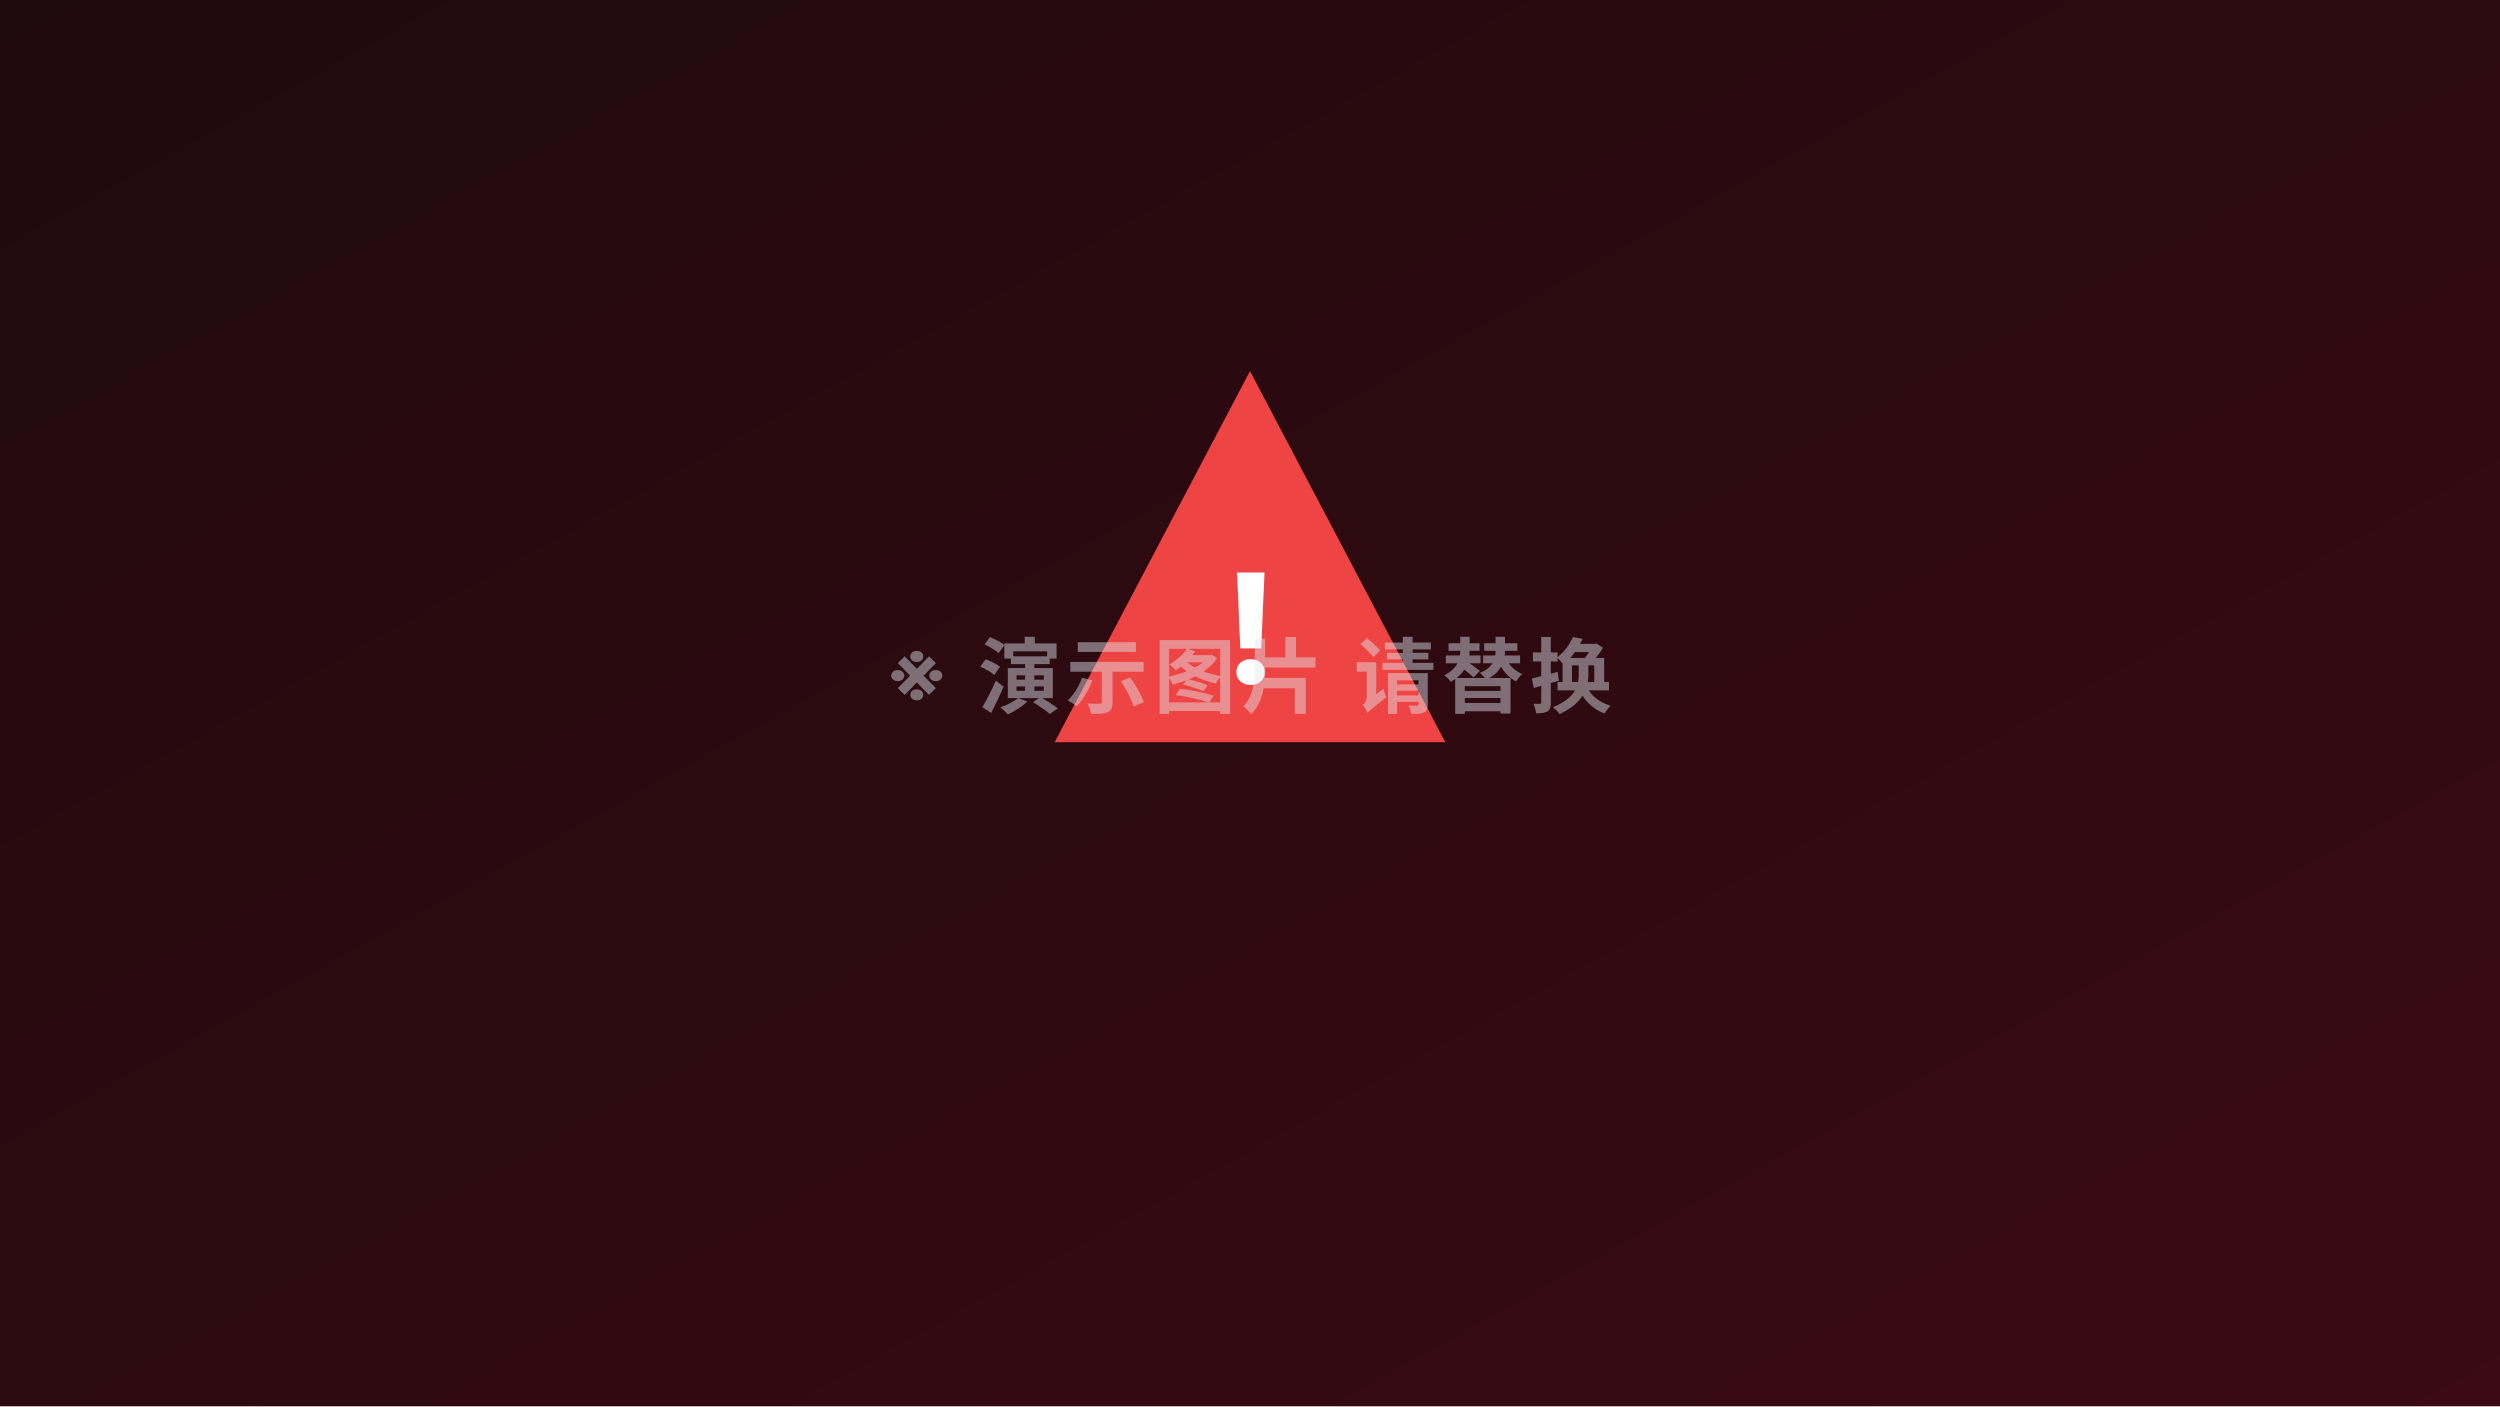
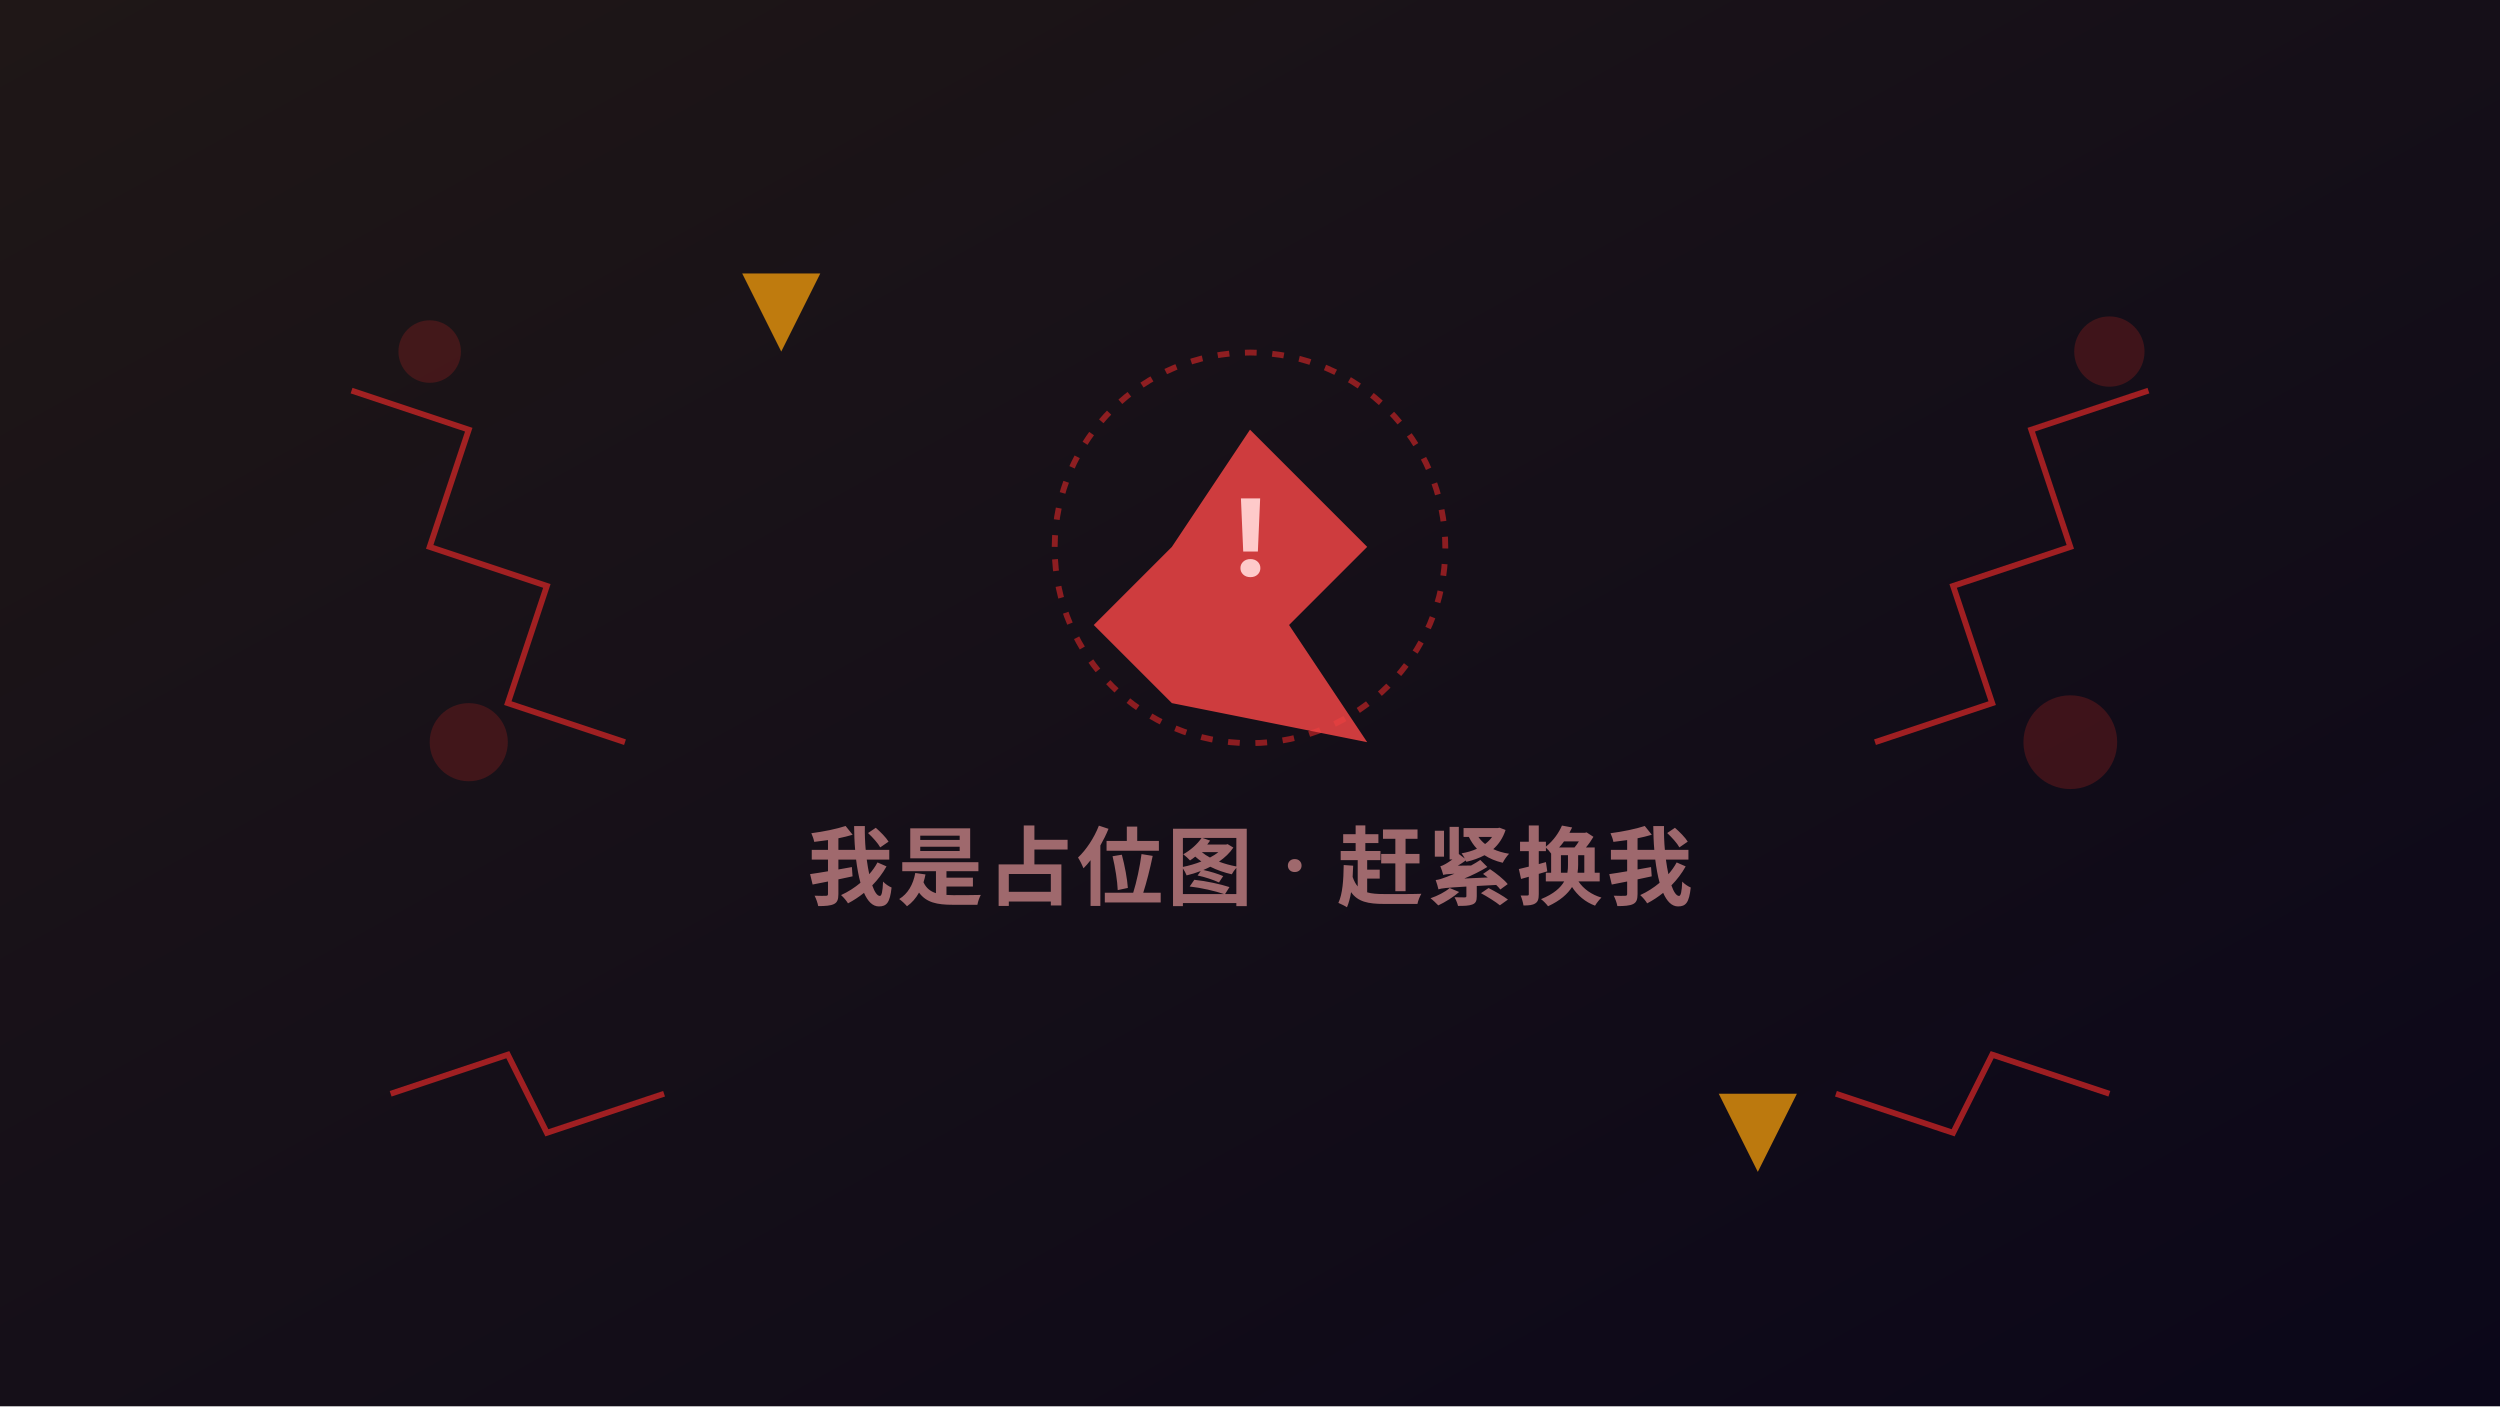
<svg xmlns="http://www.w3.org/2000/svg" viewBox="0 0 1280 720" width="1280" height="720">
  <defs>
    <linearGradient id="bg" x1="0" y1="0" x2="1" y2="1">
-       <stop offset="0%" stop-color="#1F0A0E" />
-       <stop offset="100%" stop-color="#3B0A12" />
+       <stop offset="0%" stop-color="#1F1717" />
+       <stop offset="100%" stop-color="#0B0719" />
    </linearGradient>
  </defs>
  <rect width="1280" height="720" fill="url(#bg)" />
-   <g transform="translate(640,300)">
-     <polygon points="0,-110 100,80 -100,80" fill="#EF4444" />
-     <text x="0" y="50" text-anchor="middle" font-family="-apple-system,Segoe UI,Roboto,PingFang SC,Microsoft YaHei,sans-serif" font-size="80" font-weight="900" fill="#FFFFFF">!</text>
+   <g stroke="#DC2626" stroke-width="3" fill="none" opacity="0.7">
+     <path d="M 180 200 L 240 220 L 220 280 L 280 300 L 260 360 L 320 380" />
+     <path d="M 1100 200 L 1040 220 L 1060 280 L 1000 300 L 1020 360 L 960 380" />
+     <path d="M 200 560 L 260 540 L 280 580 L 340 560" />
+     <path d="M 1080 560 L 1020 540 L 1000 580 L 940 560" />
  </g>
-   <g opacity="0.45">
-     <text x="640" y="360" text-anchor="middle" font-family="-apple-system,Segoe UI,Roboto,PingFang SC,Microsoft YaHei,sans-serif" font-size="42" font-weight="700" fill="#E2E8F0" letter-spacing="3">
-       ※ 演示图片 请替换
+   <g>
+     <path d="M 540 280 A 100 100 0 1 1 540 281" fill="none" stroke="#DC2626" stroke-width="3" opacity="0.6" stroke-dasharray="6 8" />
+     <path d="M 640 220 L 700 280 L 660 320 L 700 380 L 600 360 L 560 320 L 600 280 Z" fill="#EF4444" opacity="0.85" />
+     <text x="640" y="295" text-anchor="middle" font-family="-apple-system,Segoe UI,Roboto,sans-serif" font-size="56" font-weight="900" fill="#FECACA">!</text>
+   </g>
+   <g fill="#F59E0B" opacity="0.75">
+     <polygon points="380,140 420,140 400,180" />
+     <polygon points="880,560 920,560 900,600" />
+   </g>
+   <g fill="#7F1D1D" opacity="0.4">
+     <circle cx="240" cy="380" r="20" />
+     <circle cx="1060" cy="380" r="24" />
+     <circle cx="220" cy="180" r="16" />
+     <circle cx="1080" cy="180" r="18" />
+   </g>
+   <g opacity="0.6">
+     <text x="640" y="460" text-anchor="middle" font-family="-apple-system,Segoe UI,Roboto,PingFang SC,Microsoft YaHei,sans-serif" font-size="44" font-weight="700" fill="#FCA5A5" letter-spacing="2">
+       我是占位图 · 赶紧换我
    </text>
  </g>
</svg>
